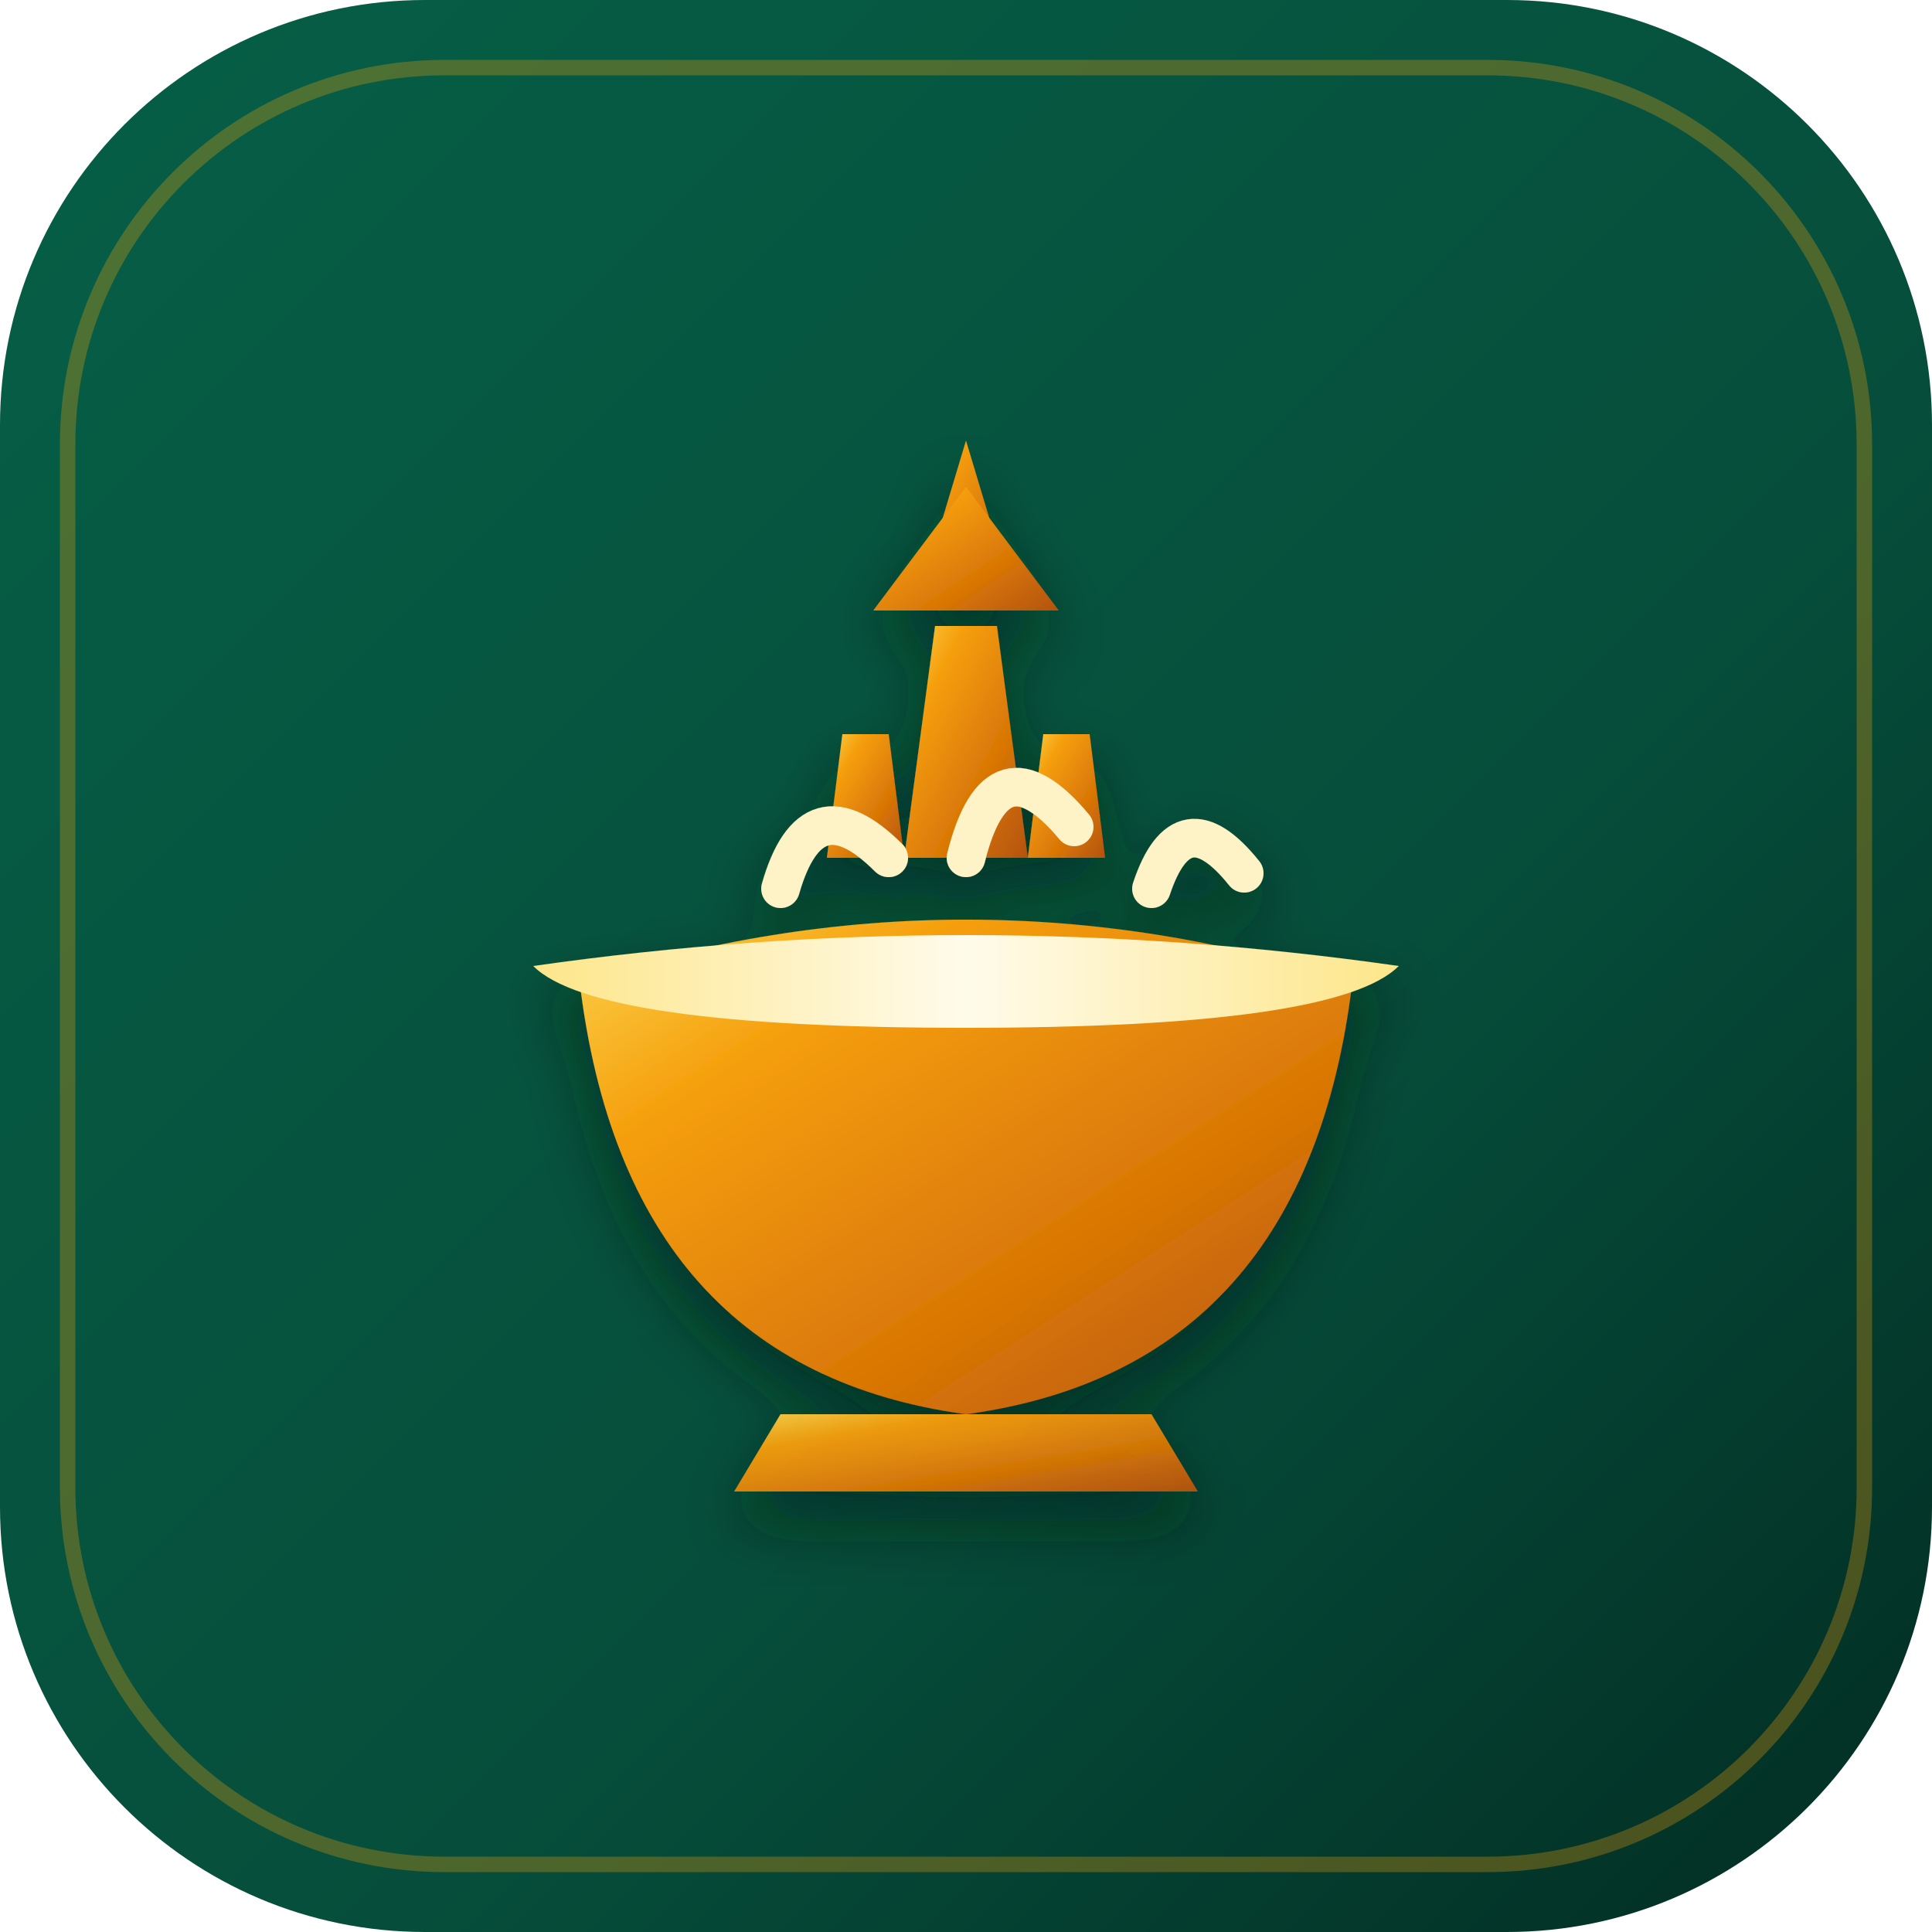
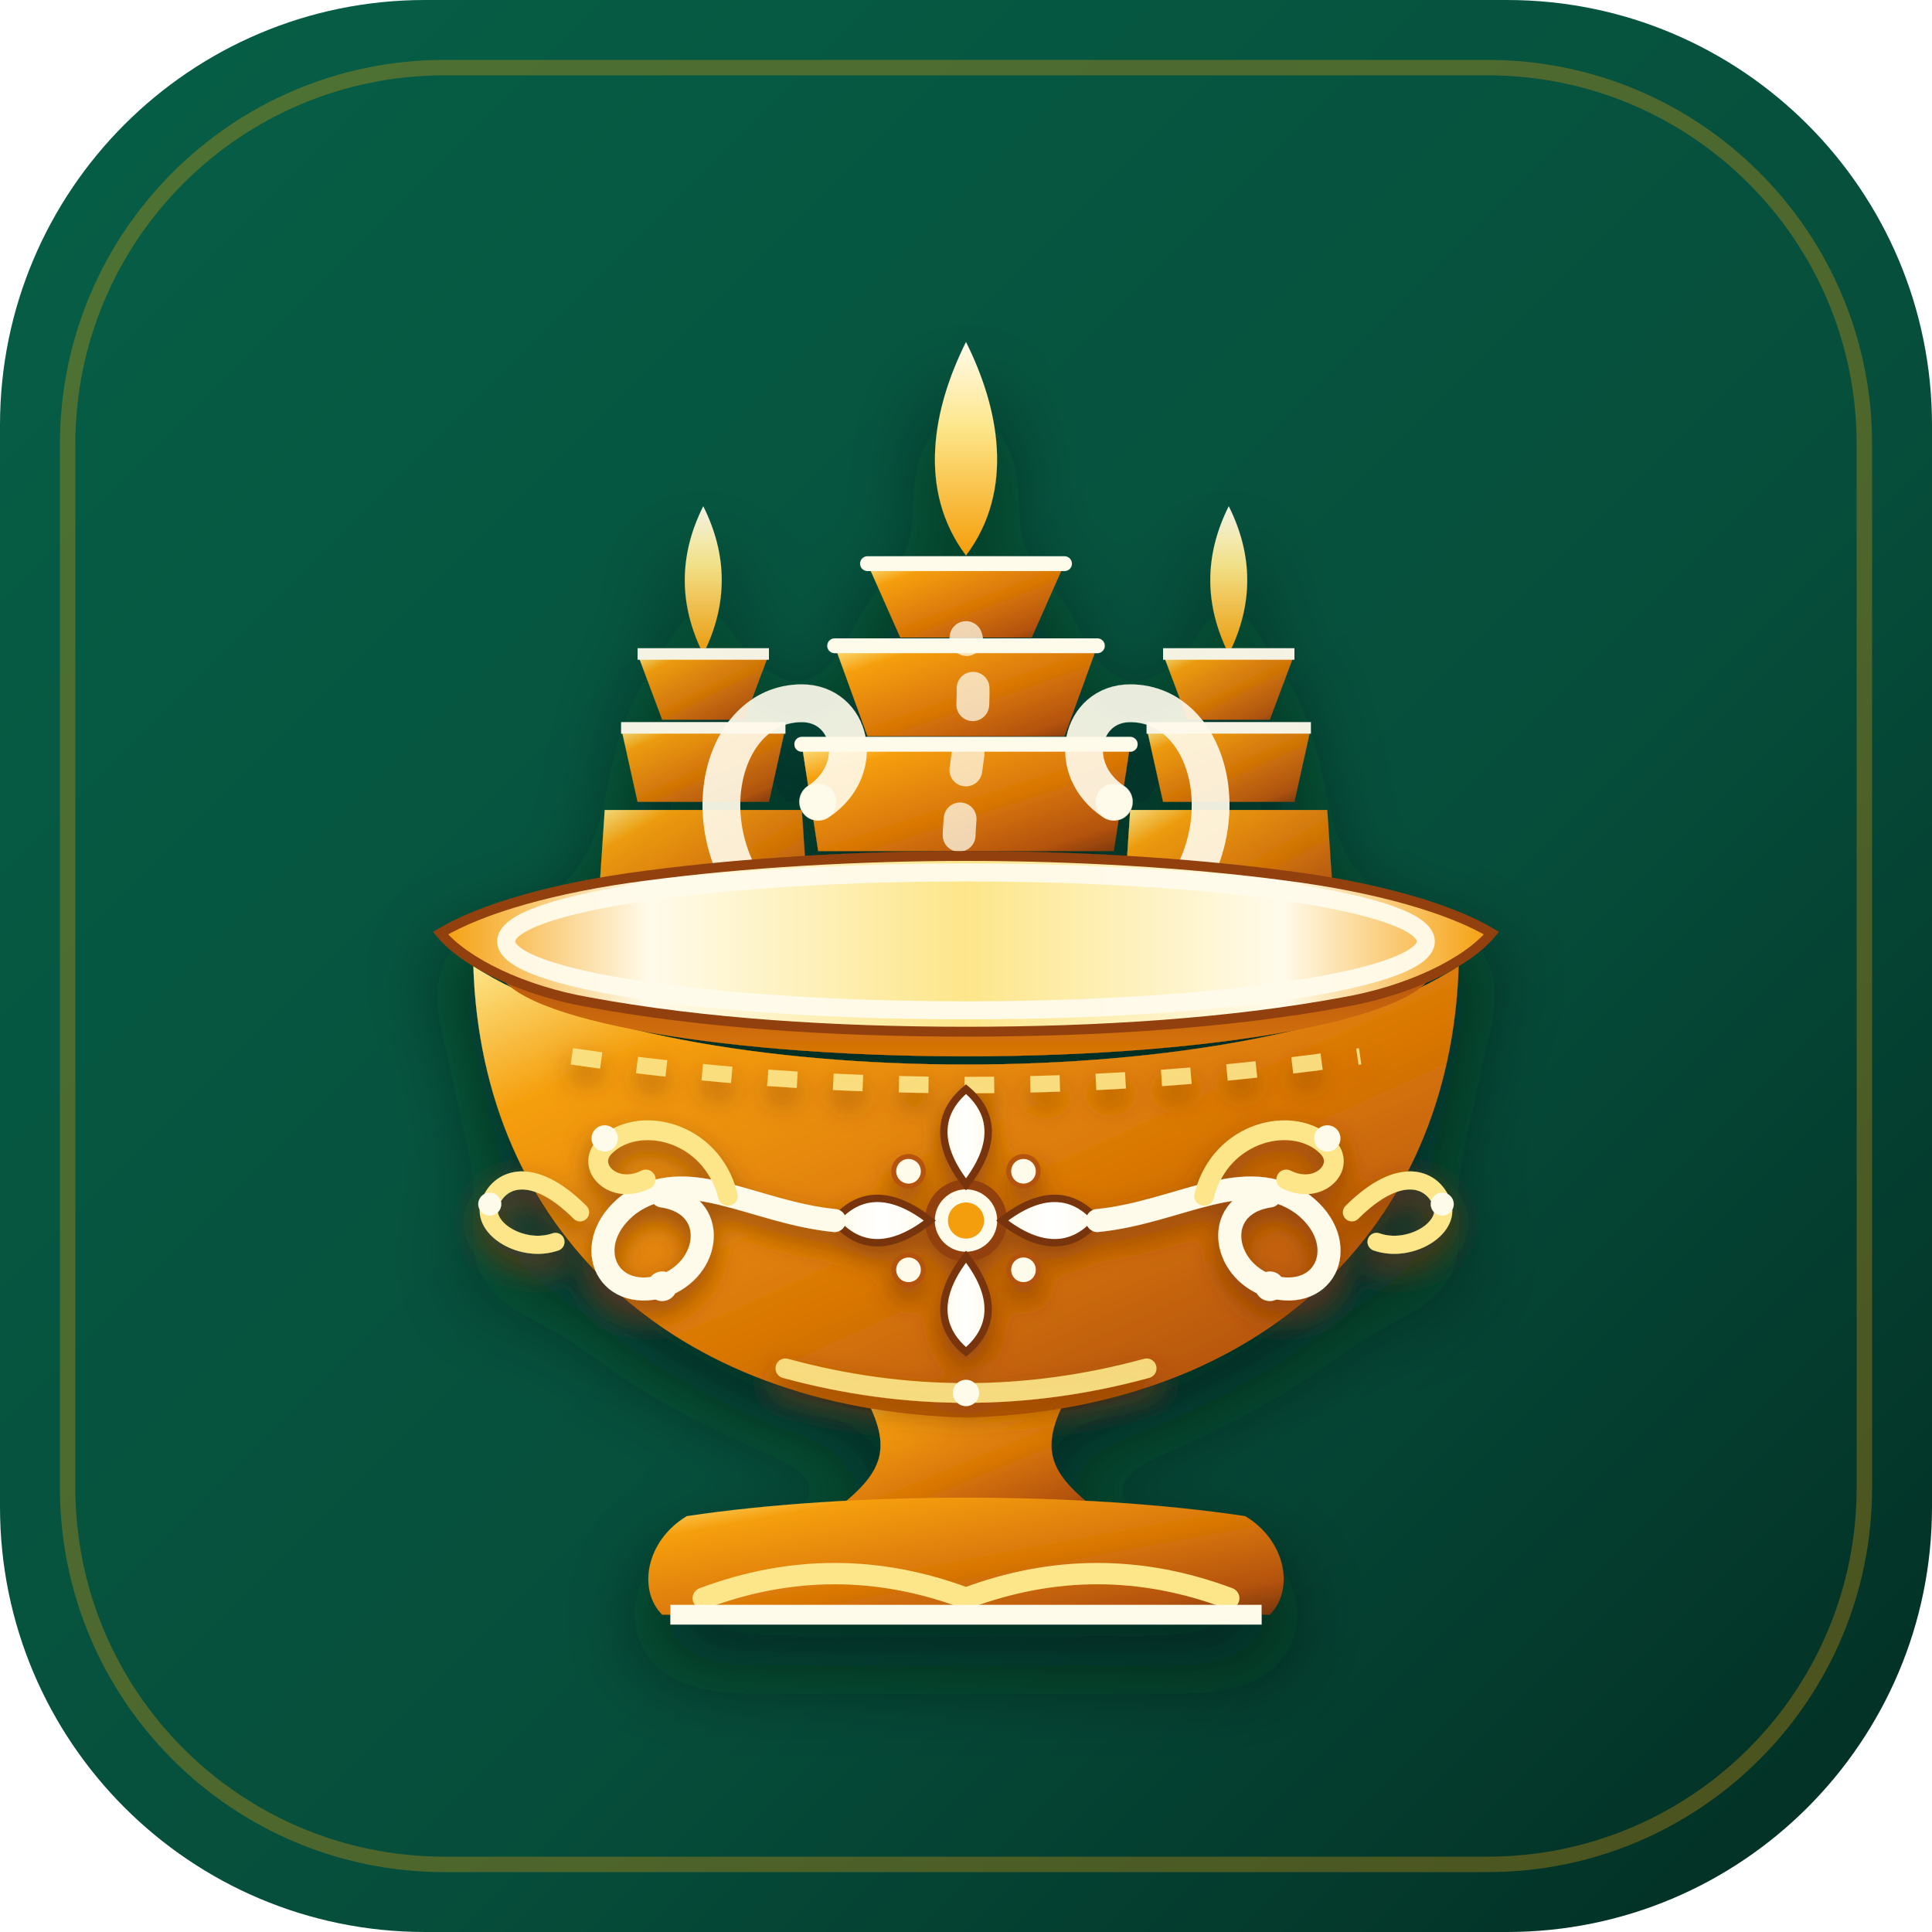
<svg xmlns="http://www.w3.org/2000/svg" viewBox="0 0 100 100" fill="none">
  <defs>
    <linearGradient id="emeraldBg" x1="0%" y1="0%" x2="100%" y2="100%">
      <stop offset="0%" stop-color="#065F46" />
      <stop offset="60%" stop-color="#064E3B" />
      <stop offset="100%" stop-color="#022C22" />
    </linearGradient>
    <linearGradient id="goldGrad" x1="0%" y1="0%" x2="100%" y2="100%">
-       <stop offset="0%" stop-color="#FCD34D" />
-       <stop offset="25%" stop-color="#F59E0B" />
-       <stop offset="65%" stop-color="#D97706" />
-       <stop offset="100%" stop-color="#B45309" />
+       <stop offset="0%" stop-color="#FDE68A" />
+       <stop offset="18%" stop-color="#F59E0B" />
+       <stop offset="55%" stop-color="#D97706" />
+       <stop offset="85%" stop-color="#B45309" />
+       <stop offset="100%" stop-color="#78350F" />
    </linearGradient>
-     <linearGradient id="goldRim" x1="0%" y1="0%" x2="100%" y2="0%">
-       <stop offset="0%" stop-color="#FDE68A" />
-       <stop offset="50%" stop-color="#FFFBEB" />
-       <stop offset="100%" stop-color="#FDE68A" />
+     <linearGradient id="goldHighlight" x1="0%" y1="0%" x2="0%" y2="100%">
+       <stop offset="0%" stop-color="#FFFBEB" />
+       <stop offset="40%" stop-color="#FDE68A" />
+       <stop offset="100%" stop-color="#F59E0B" />
+     </linearGradient>
+     <linearGradient id="goldRimGrad" x1="0%" y1="0%" x2="100%" y2="0%">
+       <stop offset="0%" stop-color="#F59E0B" />
+       <stop offset="20%" stop-color="#FFFBEB" />
+       <stop offset="50%" stop-color="#FDE68A" />
+       <stop offset="80%" stop-color="#FFFBEB" />
+       <stop offset="100%" stop-color="#F59E0B" />
+     </linearGradient>
+     <linearGradient id="soupGrad" x1="0%" y1="0%" x2="0%" y2="100%">
+       <stop offset="0%" stop-color="#78350F" />
+       <stop offset="50%" stop-color="#B45309" />
+       <stop offset="100%" stop-color="#D97706" />
+     </linearGradient>
+     <linearGradient id="phkaGlow" x1="0%" y1="0%" x2="100%" y2="0%">
+       <stop offset="0%" stop-color="#FFFBEB" />
+       <stop offset="50%" stop-color="#FFFFFF" />
+       <stop offset="100%" stop-color="#FFFBEB" />
    </linearGradient>
    <filter id="emblemShadow" x="-30%" y="-30%" width="160%" height="160%">
-       <feDropShadow dx="0" dy="2" stdDeviation="2" flood-color="#011F18" flood-opacity="0.55" />
+       <feDropShadow dx="0" dy="2.5" stdDeviation="2.6" flood-color="#011F18" flood-opacity="0.65" />
+     </filter>
+     <filter id="motifGlow" x="-20%" y="-20%" width="140%" height="140%">
+       <feDropShadow dx="0" dy="0.8" stdDeviation="0.8" flood-color="#78350F" flood-opacity="0.7" />
    </filter>
  </defs>
  <rect width="100" height="100" rx="22" fill="url(#emeraldBg)" />
  <rect x="3.5" y="3.5" width="93" height="93" rx="19.5" fill="none" stroke="#F59E0B" stroke-width="0.8" opacity="0.3" />
-   <g transform="translate(50, 50) scale(0.80) translate(-50, -50)" filter="url(#emblemShadow)">
-     <path d="M50 16 L53 26 L47 26 Z" fill="url(#goldGrad)" />
-     <path d="M44 27 L56 27 L50 19 Z" fill="url(#goldGrad)" />
-     <path d="M48 28 L52 28 L54 43 L46 43 Z" fill="url(#goldGrad)" />
-     <path d="M42 35 L45 35 L46 43 L41 43 Z" fill="url(#goldGrad)" />
-     <path d="M58 35 L55 35 L54 43 L59 43 Z" fill="url(#goldGrad)" />
-     <path d="M25 51 Q50 43 75 51 Q72 76 50 79 Q28 76 25 51 Z" fill="url(#goldGrad)" />
-     <path d="M22 50 Q50 46 78 50 Q74 54 50 54 Q26 54 22 50 Z" fill="url(#goldRim)" />
-     <path d="M38 45 Q40 38 45 43" stroke="#FEF3C7" stroke-width="2.5" stroke-linecap="round" fill="none" />
-     <path d="M50 43 Q52 35 57 41" stroke="#FEF3C7" stroke-width="2.5" stroke-linecap="round" fill="none" />
-     <path d="M62 45 Q64 39 68 44" stroke="#FEF3C7" stroke-width="2.5" stroke-linecap="round" fill="none" />
-     <path d="M38 79 L62 79 L65 84 L35 84 Z" fill="url(#goldGrad)" opacity="0.95" />
+   <g transform="translate(50, 50) scale(0.85) translate(-50, -50)" filter="url(#emblemShadow)">
+     <g opacity="0.95">
+       <path d="M34 22 C32.5 25, 32.5 28, 34 31 C35.5 28, 35.5 25, 34 22 Z" fill="url(#goldHighlight)" />
+       <path d="M30 31 L38 31 L36.5 35 L31.5 35 Z" fill="url(#goldGrad)" />
+       <path d="M29 35.5 L39 35.5 L38 40 L30 40 Z" fill="url(#goldGrad)" />
+       <path d="M28 40.5 L40 40.5 L40.5 48 L27.5 48 Z" fill="url(#goldGrad)" />
+       <line x1="30" y1="31" x2="38" y2="31" stroke="#FFFBEB" stroke-width="0.7" />
+       <line x1="29" y1="35.5" x2="39" y2="35.5" stroke="#FFFBEB" stroke-width="0.7" />
+     </g>
+     <g opacity="0.95">
+       <path d="M66 22 C64.5 25, 64.5 28, 66 31 C67.5 28, 67.5 25, 66 22 Z" fill="url(#goldHighlight)" />
+       <path d="M62 31 L70 31 L68.5 35 L63.5 35 Z" fill="url(#goldGrad)" />
+       <path d="M61 35.5 L71 35.5 L70 40 L62 40 Z" fill="url(#goldGrad)" />
+       <path d="M60 40.5 L72 40.5 L72.5 48 L59.5 48 Z" fill="url(#goldGrad)" />
+       <line x1="62" y1="31" x2="70" y2="31" stroke="#FFFBEB" stroke-width="0.7" />
+       <line x1="61" y1="35.5" x2="71" y2="35.5" stroke="#FFFBEB" stroke-width="0.7" />
+     </g>
+     <g>
+       <path d="M50 12 C48 16, 47 21, 50 25 C53 21, 52 16, 50 12 Z" fill="url(#goldHighlight)" />
+       <path d="M44 25.5 L56 25.5 L54 30 L46 30 Z" fill="url(#goldGrad)" />
+       <path d="M42 30.5 L58 30.5 L56 36 L44 36 Z" fill="url(#goldGrad)" />
+       <path d="M40 36.5 L60 36.5 L59 43 L41 43 Z" fill="url(#goldGrad)" />
+       <path d="M39 43.5 L61 43.5 L61.5 50 L38.5 50 Z" fill="url(#goldGrad)" />
+       <line x1="44" y1="25.5" x2="56" y2="25.5" stroke="#FFFBEB" stroke-width="0.9" stroke-linecap="round" />
+       <line x1="42" y1="30.5" x2="58" y2="30.5" stroke="#FFFBEB" stroke-width="0.9" stroke-linecap="round" />
+       <line x1="40" y1="36.5" x2="60" y2="36.5" stroke="#FFFBEB" stroke-width="0.9" stroke-linecap="round" />
+     </g>
+     <path d="M38 47 C33 42, 35 34, 40 34 C43 34, 44 38, 41 40" stroke="#FFFBEB" stroke-width="2.3" stroke-linecap="round" fill="none" opacity="0.9" />
+     <circle cx="41" cy="40" r="1.1" fill="#FFFBEB" />
+     <path d="M62 47 C67 42, 65 34, 60 34 C57 34, 56 38, 59 40" stroke="#FFFBEB" stroke-width="2.3" stroke-linecap="round" fill="none" opacity="0.9" />
+     <circle cx="59" cy="40" r="1.1" fill="#FFFBEB" />
+     <path d="M50 46 C48.5 41, 51.5 35, 50 30" stroke="#FFFBEB" stroke-width="2" stroke-linecap="round" stroke-dasharray="1 3" fill="none" opacity="0.75" />
+     <path d="M44 76.5 C45.5 79.5, 45 81, 41.5 83.5 L58.5 83.5 C55 81, 54.5 79.5, 56 76.5 Z" fill="url(#goldGrad)" />
+     <path d="M33 83.5 C43 82, 57 82, 67 83.5 C69.5 85, 70 88, 68.5 89.5 L31.5 89.5 C30 88, 30.5 85, 33 83.5 Z" fill="url(#goldGrad)" />
+     <path d="M34 88.5 Q42 85.5 50 88.5 Q58 85.5 66 88.5" stroke="#FDE68A" stroke-width="1.3" stroke-linecap="round" fill="none" />
+     <line x1="32" y1="89.5" x2="68" y2="89.5" stroke="#FFFBEB" stroke-width="1.2" />
+     <path d="M20 50 C20.5 66, 32 77, 50 77.5 C68 77, 79.5 66, 80 50 C74 54, 62 56, 50 56 C38 56, 26 54, 20 50 Z" fill="url(#goldGrad)" />
+     <ellipse cx="50" cy="50" rx="28.5" ry="5.5" fill="url(#soupGrad)" />
+     <ellipse cx="50" cy="50.5" rx="24" ry="3.5" fill="#78350F" opacity="0.45" />
+     <path d="M30 50 Q50 53 70 50 Q50 48.5 30 50 Z" fill="#FDE68A" opacity="0.4" />
+     <path d="M18 48 C19.5 49.8, 23 51.5, 27 52.2 C34 53.5, 42 54, 50 54 C58 54, 66 53.5, 73 52.2 C77 51.5, 80.5 49.8, 82 48 C79.5 46.5, 75 45.2, 69.5 44.5 C63.5 43.7, 56.5 43.3, 50 43.3 C43.5 43.3, 36.5 43.7, 30.5 44.5 C25 45.2, 20.5 46.5, 18 48 Z" fill="url(#goldRimGrad)" stroke="#92400E" stroke-width="0.6" />
+     <ellipse cx="50" cy="48.5" rx="28" ry="4.2" stroke="#FFFBEB" stroke-width="1.1" fill="none" opacity="0.95" />
+     <g filter="url(#motifGlow)">
+       <path d="M26 55.5 Q50 59 74 55.5" stroke="#FDE68A" stroke-width="1" stroke-dasharray="1.8 2.2" fill="none" opacity="0.9" />
+       <circle cx="50" cy="65.5" r="2.2" fill="#FFFBEB" stroke="#92400E" stroke-width="0.6" />
+       <circle cx="50" cy="65.5" r="1.1" fill="#F59E0B" />
+       <path d="M50 63.3 C48.2 61, 48.2 59, 50 57.5 C51.8 59, 51.8 61, 50 63.3 Z" fill="url(#phkaGlow)" stroke="#78350F" stroke-width="0.45" />
+       <path d="M50 67.7 C48.2 70, 48.2 72, 50 73.5 C51.8 72, 51.8 70, 50 67.7 Z" fill="url(#phkaGlow)" stroke="#78350F" stroke-width="0.45" />
+       <path d="M47.8 65.5 C45.5 63.7, 43.5 63.7, 42 65.5 C43.5 67.3, 45.5 67.3, 47.8 65.5 Z" fill="url(#phkaGlow)" stroke="#78350F" stroke-width="0.45" />
+       <path d="M52.2 65.5 C54.5 63.7, 56.5 63.7, 58 65.5 C56.5 67.3, 54.5 67.3, 52.2 65.5 Z" fill="url(#phkaGlow)" stroke="#78350F" stroke-width="0.45" />
+       <circle cx="46.5" cy="62.5" r="0.9" fill="#FFFBEB" stroke="#B45309" stroke-width="0.3" />
+       <circle cx="53.5" cy="62.5" r="0.9" fill="#FFFBEB" stroke="#B45309" stroke-width="0.3" />
+       <circle cx="46.5" cy="68.5" r="0.9" fill="#FFFBEB" stroke="#B45309" stroke-width="0.3" />
+       <circle cx="53.5" cy="68.5" r="0.9" fill="#FFFBEB" stroke="#B45309" stroke-width="0.3" />
+       <path d="M42 65.5 C37 65, 33 62, 29.5 64.5 C26.5 66.8, 28 70.5, 31.5 69.5 C34.5 68.5, 35 64.5, 31.5 64" stroke="#FFFBEB" stroke-width="1.4" stroke-linecap="round" fill="none" />
+       <path d="M35.5 64 C34.5 60, 30 59, 28 61 C26.8 62.2, 28.5 64, 30.5 63" stroke="#FDE68A" stroke-width="1.2" stroke-linecap="round" fill="none" />
+       <path d="M26.5 65 C23.5 62, 21.5 63, 21 64.5 C20.5 66, 23 67.5, 25 66.8" stroke="#FDE68A" stroke-width="1.1" stroke-linecap="round" fill="none" />
+       <circle cx="31.5" cy="69.5" r="0.9" fill="#FFFBEB" />
+       <circle cx="28" cy="60.5" r="0.8" fill="#FFFBEB" />
+       <circle cx="21" cy="64.5" r="0.7" fill="#FFFBEB" />
+       <path d="M58 65.5 C63 65, 67 62, 70.5 64.5 C73.5 66.8, 72 70.5, 68.5 69.5 C65.5 68.5, 65 64.5, 68.5 64" stroke="#FFFBEB" stroke-width="1.4" stroke-linecap="round" fill="none" />
+       <path d="M64.5 64 C65.5 60, 70 59, 72 61 C73.2 62.2, 71.5 64, 69.5 63" stroke="#FDE68A" stroke-width="1.2" stroke-linecap="round" fill="none" />
+       <path d="M73.5 65 C76.5 62, 78.5 63, 79 64.5 C79.5 66, 77 67.5, 75 66.8" stroke="#FDE68A" stroke-width="1.1" stroke-linecap="round" fill="none" />
+       <circle cx="68.5" cy="69.5" r="0.9" fill="#FFFBEB" />
+       <circle cx="72" cy="60.5" r="0.8" fill="#FFFBEB" />
+       <circle cx="79" cy="64.5" r="0.7" fill="#FFFBEB" />
+       <path d="M39 74.5 Q50 77.5 61 74.5" stroke="#FDE68A" stroke-width="1.2" stroke-linecap="round" fill="none" opacity="0.9" />
+       <circle cx="50" cy="76" r="0.8" fill="#FFFBEB" />
+     </g>
  </g>
</svg>
